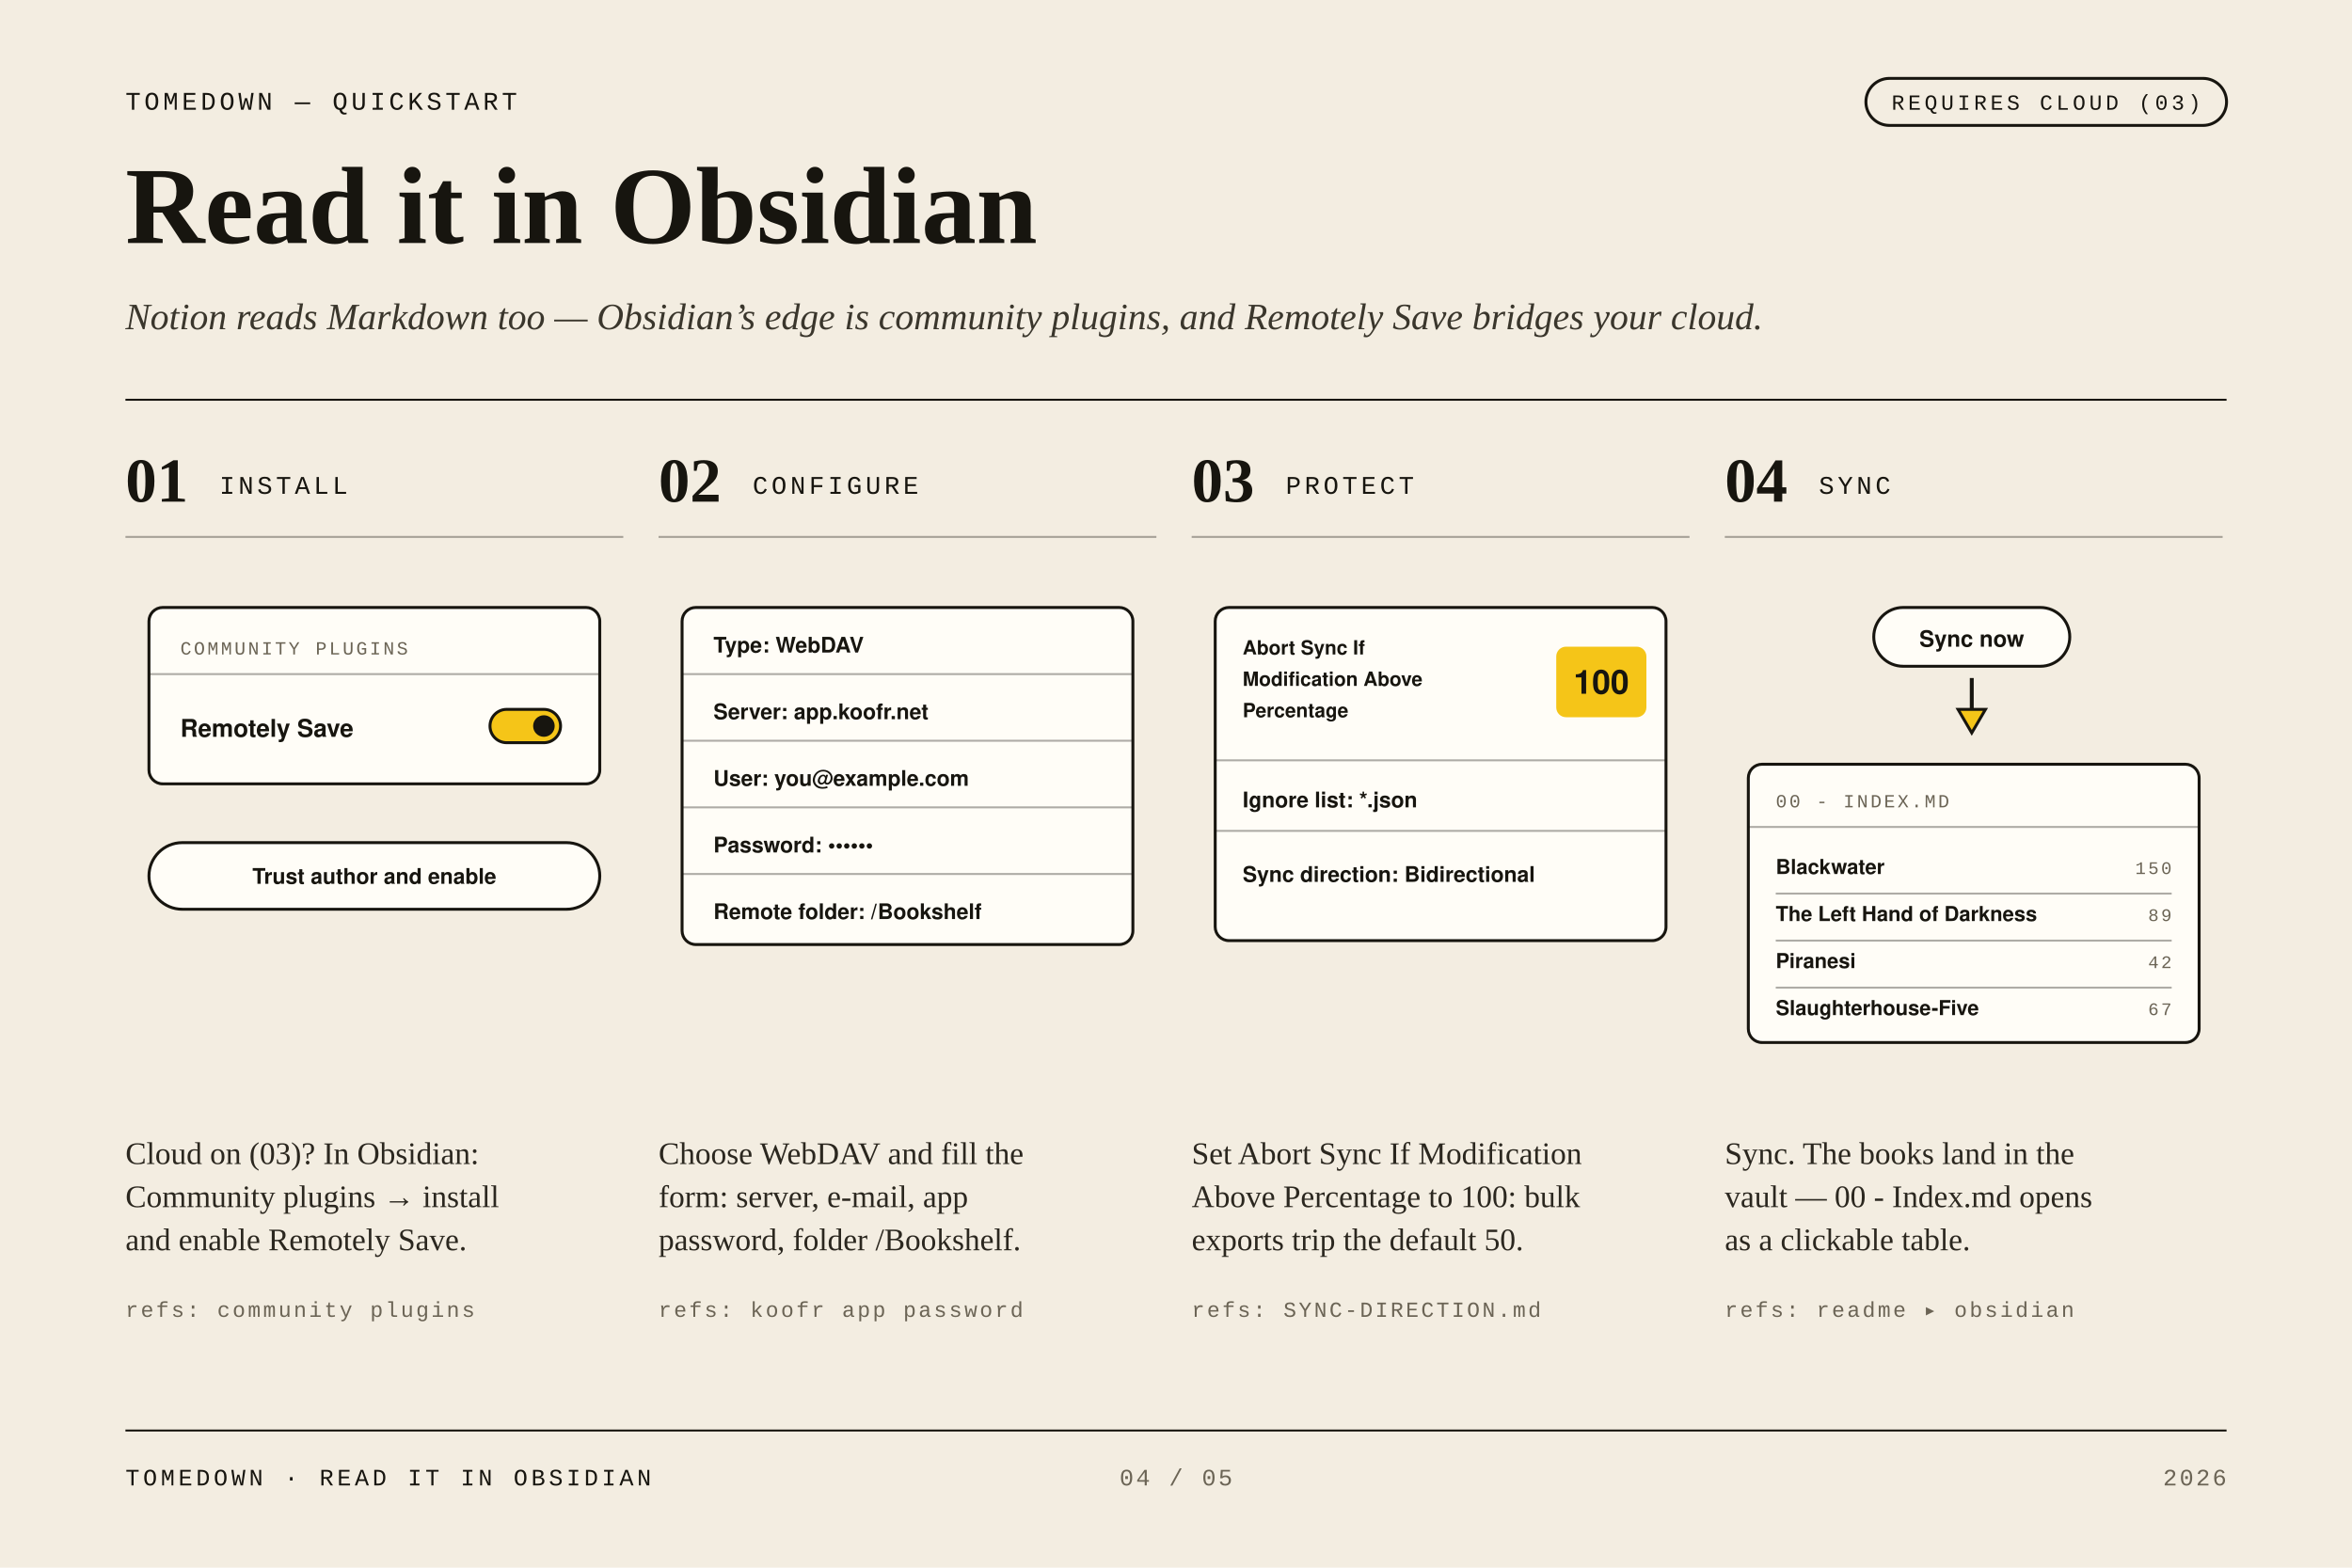
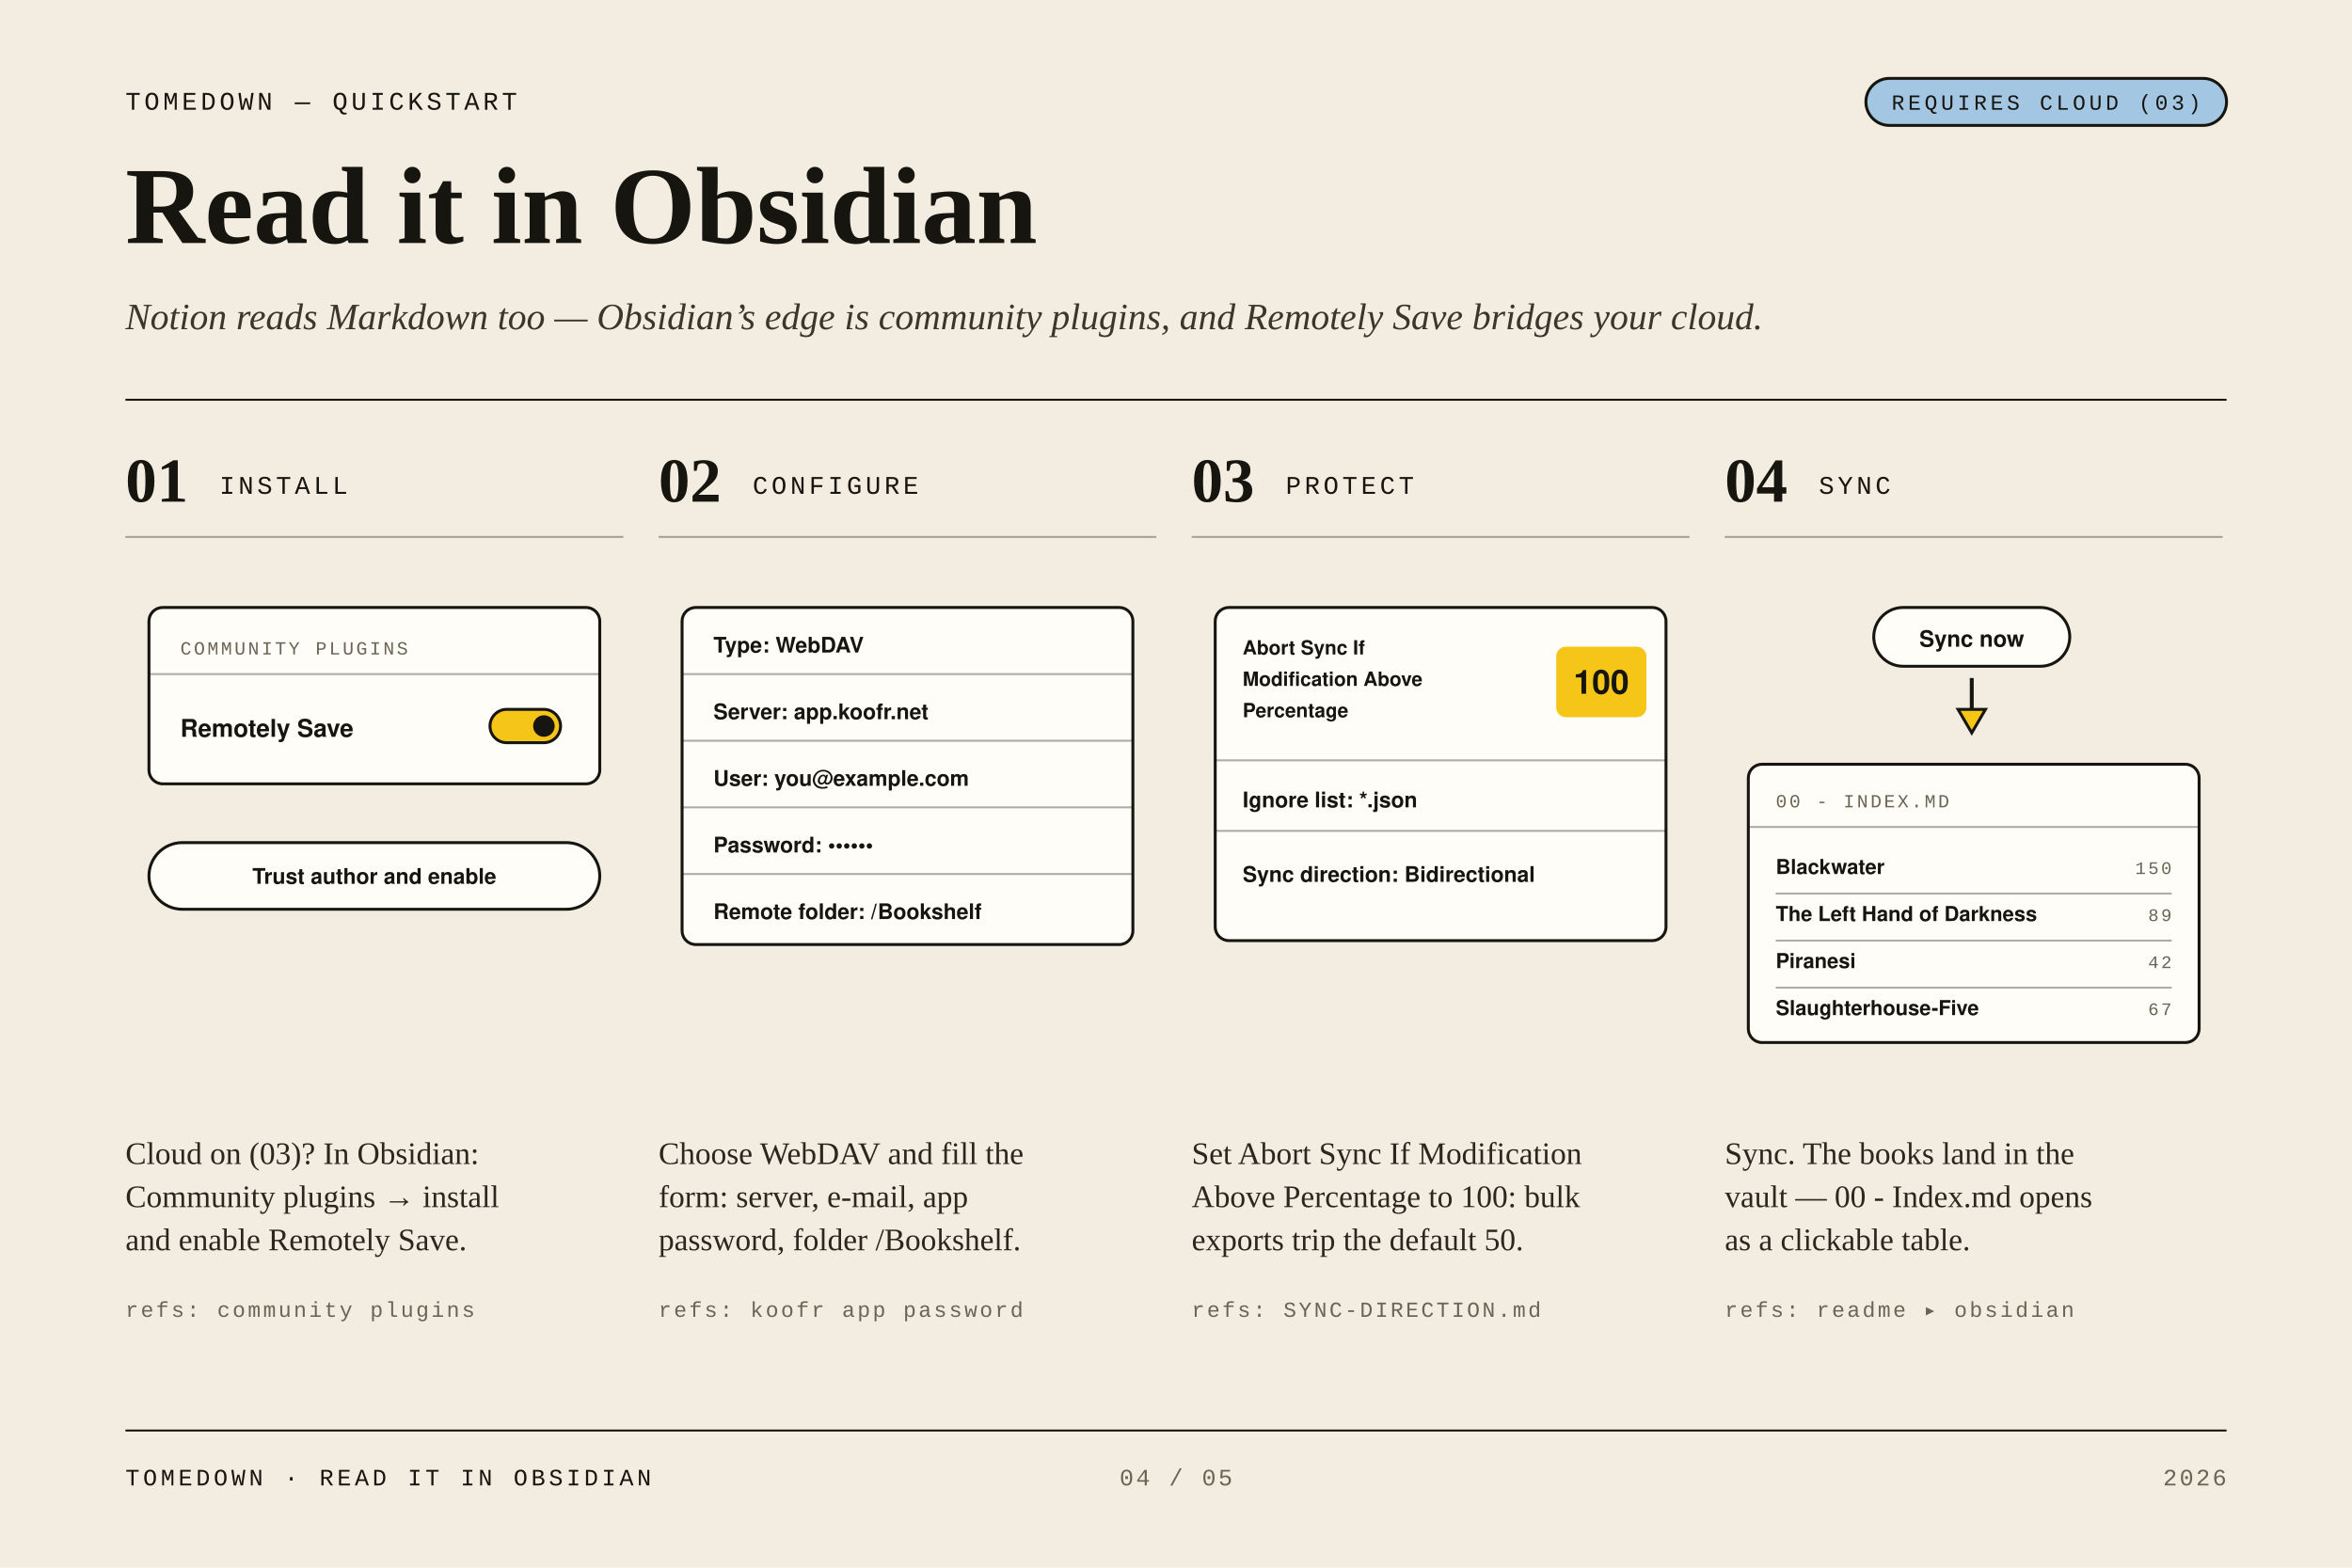
<svg xmlns="http://www.w3.org/2000/svg" width="1200" height="800" viewBox="0 0 1200 800" role="img" aria-label="Tomedown quickstart tutorial 04 — Read it in Obsidian: install Remotely Save, configure WebDAV, set the abort guard to 100, sync and open the index">
  <style>
    .display { font-family: Georgia, "Times New Roman", serif; font-weight: 700; fill: #17150F; }
    .deck    { font-family: Georgia, "Times New Roman", serif; font-style: italic; fill: #3A362C; }
    .label   { font-family: "SF Mono", Menlo, Consolas, "Liberation Mono", monospace; letter-spacing: 1.8px; fill: #17150F; }
    .labelm  { font-family: "SF Mono", Menlo, Consolas, "Liberation Mono", monospace; letter-spacing: 1.2px; fill: #6B6455; }
    .body    { font-family: Georgia, "Times New Roman", serif; fill: #2B271F; }
    .menu    { font-family: "Helvetica Neue", Helvetica, Arial, sans-serif; font-weight: 700; fill: #17150F; }
    .code    { font-family: "SF Mono", Menlo, Consolas, "Liberation Mono", monospace; fill: #17150F; }
    .rule    { stroke: #17150F; stroke-width: 1; }
    .hair    { stroke: #17150F; stroke-width: 1; opacity: .35; }
    .card    { fill: #FFFDF7; stroke: #17150F; stroke-width: 1.5; }
    .skel    { fill: #D9D2C2; }
    .accent  { fill: #F5C518; }
  </style>
  <rect width="1200" height="800" fill="#F3EDE1" />
  <text class="label" x="64" y="56" font-size="13">TOMEDOWN — QUICKSTART</text>
-   <rect x="952" y="40" width="184" height="24" rx="12" fill="none" stroke="#17150F" stroke-width="1.5" />
+   <rect x="952" y="40" width="184" height="24" rx="12" fill="#A3C6E3" stroke="#17150F" stroke-width="1.5" />
  <text class="label" x="1044" y="56" font-size="11" text-anchor="middle">REQUIRES CLOUD (03)</text>
  <text class="display" x="64" y="124" font-size="56">Read it in Obsidian</text>
  <text class="deck" x="64" y="168" font-size="19">Notion reads Markdown too — Obsidian’s edge is community plugins, and Remotely Save bridges your cloud.</text>
  <line class="rule" x1="64" y1="204" x2="1136" y2="204" />
  <text class="display" x="64" y="256" font-size="32">01</text>
  <text class="label" x="112" y="252" font-size="13">INSTALL</text>
  <line class="hair" x1="64" y1="274" x2="318" y2="274" />
  <rect class="card" x="76" y="310" width="230" height="90" rx="7" />
  <text class="labelm" x="92" y="334" font-size="9.5">COMMUNITY PLUGINS</text>
  <line class="hair" x1="76" y1="344" x2="306" y2="344" />
  <text class="menu" x="92" y="376" font-size="12.5">Remotely Save</text>
  <rect x="250" y="362" width="36" height="17" rx="8.5" fill="#F5C518" stroke="#17150F" stroke-width="1.5" />
  <circle cx="277.5" cy="370.5" r="5.5" fill="#17150F" />
  <rect x="76" y="430" width="230" height="34" rx="17" fill="#FFFDF7" stroke="#17150F" stroke-width="1.5" />
  <text class="menu" x="191" y="451" font-size="11" text-anchor="middle">Trust author and enable</text>
  <text class="body" x="64" y="594" font-size="16">Cloud on (03)? In Obsidian:</text>
  <text class="body" x="64" y="616" font-size="16">Community plugins → install</text>
  <text class="body" x="64" y="638" font-size="16">and enable Remotely Save.</text>
  <text class="labelm" x="64" y="672" font-size="11">refs: community plugins</text>
  <text class="display" x="336" y="256" font-size="32">02</text>
  <text class="label" x="384" y="252" font-size="13">CONFIGURE</text>
  <line class="hair" x1="336" y1="274" x2="590" y2="274" />
  <rect class="card" x="348" y="310" width="230" height="172" rx="7" />
  <line class="hair" x1="348" y1="344" x2="578" y2="344" />
  <line class="hair" x1="348" y1="378" x2="578" y2="378" />
  <line class="hair" x1="348" y1="412" x2="578" y2="412" />
  <line class="hair" x1="348" y1="446" x2="578" y2="446" />
  <text class="menu" x="364" y="333" font-size="11">Type: WebDAV</text>
  <text class="menu" x="364" y="367" font-size="11">Server: app.koofr.net</text>
  <text class="menu" x="364" y="401" font-size="11">User: you@example.com</text>
  <text class="menu" x="364" y="435" font-size="11">Password: ••••••</text>
  <text class="menu" x="364" y="469" font-size="11">Remote folder: /Bookshelf</text>
  <text class="body" x="336" y="594" font-size="16">Choose WebDAV and fill the</text>
  <text class="body" x="336" y="616" font-size="16">form: server, e-mail, app</text>
  <text class="body" x="336" y="638" font-size="16">password, folder /Bookshelf.</text>
  <text class="labelm" x="336" y="672" font-size="11">refs: koofr app password</text>
  <text class="display" x="608" y="256" font-size="32">03</text>
  <text class="label" x="656" y="252" font-size="13">PROTECT</text>
  <line class="hair" x1="608" y1="274" x2="862" y2="274" />
  <rect class="card" x="620" y="310" width="230" height="170" rx="7" />
  <line class="hair" x1="620" y1="388" x2="850" y2="388" />
  <line class="hair" x1="620" y1="424" x2="850" y2="424" />
  <text class="menu" x="634" y="334" font-size="10">Abort Sync If</text>
  <text class="menu" x="634" y="350" font-size="10">Modification Above</text>
  <text class="menu" x="634" y="366" font-size="10">Percentage</text>
  <rect class="accent" x="794" y="330" width="46" height="36" rx="5" />
  <text class="menu" x="817" y="354" font-size="17" text-anchor="middle">100</text>
  <text class="menu" x="634" y="412" font-size="11">Ignore list: *.json</text>
  <text class="menu" x="634" y="450" font-size="11">Sync direction: Bidirectional</text>
  <text class="body" x="608" y="594" font-size="16">Set Abort Sync If Modification</text>
  <text class="body" x="608" y="616" font-size="16">Above Percentage to 100: bulk</text>
  <text class="body" x="608" y="638" font-size="16">exports trip the default 50.</text>
  <text class="labelm" x="608" y="672" font-size="11">refs: SYNC-DIRECTION.md</text>
  <text class="display" x="880" y="256" font-size="32">04</text>
  <text class="label" x="928" y="252" font-size="13">SYNC</text>
  <line class="hair" x1="880" y1="274" x2="1134" y2="274" />
  <rect x="956" y="310" width="100" height="30" rx="15" fill="#FFFDF7" stroke="#17150F" stroke-width="1.5" />
  <text class="menu" x="1006" y="330" font-size="11.5" text-anchor="middle">Sync now</text>
  <path d="M1006 346 V364" fill="none" stroke="#17150F" stroke-width="2" />
  <path class="accent" d="M999 362 L1006 374 L1013 362 Z" stroke="#17150F" stroke-width="1.5" />
  <rect class="card" x="892" y="390" width="230" height="142" rx="7" />
  <text class="labelm" x="906" y="412" font-size="9.5">00 - INDEX.MD</text>
  <line class="hair" x1="892" y1="422" x2="1122" y2="422" />
  <text class="menu" x="906" y="446" font-size="10.5">Blackwater</text>
  <text class="labelm" x="1108" y="446" font-size="9" text-anchor="end">150</text>
  <line class="hair" x1="906" y1="456" x2="1108" y2="456" />
  <text class="menu" x="906" y="470" font-size="10.5">The Left Hand of Darkness</text>
  <text class="labelm" x="1108" y="470" font-size="9" text-anchor="end">89</text>
  <line class="hair" x1="906" y1="480" x2="1108" y2="480" />
  <text class="menu" x="906" y="494" font-size="10.5">Piranesi</text>
  <text class="labelm" x="1108" y="494" font-size="9" text-anchor="end">42</text>
  <line class="hair" x1="906" y1="504" x2="1108" y2="504" />
  <text class="menu" x="906" y="518" font-size="10.5">Slaughterhouse-Five</text>
  <text class="labelm" x="1108" y="518" font-size="9" text-anchor="end">67</text>
  <text class="body" x="880" y="594" font-size="16">Sync. The books land in the</text>
  <text class="body" x="880" y="616" font-size="16">vault — 00 - Index.md opens</text>
  <text class="body" x="880" y="638" font-size="16">as a clickable table.</text>
  <text class="labelm" x="880" y="672" font-size="11">refs: readme ▸ obsidian</text>
  <line class="rule" x1="64" y1="730" x2="1136" y2="730" />
  <text class="label" x="64" y="758" font-size="12">TOMEDOWN · READ IT IN OBSIDIAN</text>
  <text class="labelm" x="600" y="758" font-size="12" text-anchor="middle">04 / 05</text>
  <text class="labelm" x="1136" y="758" font-size="12" text-anchor="end">2026</text>
</svg>
